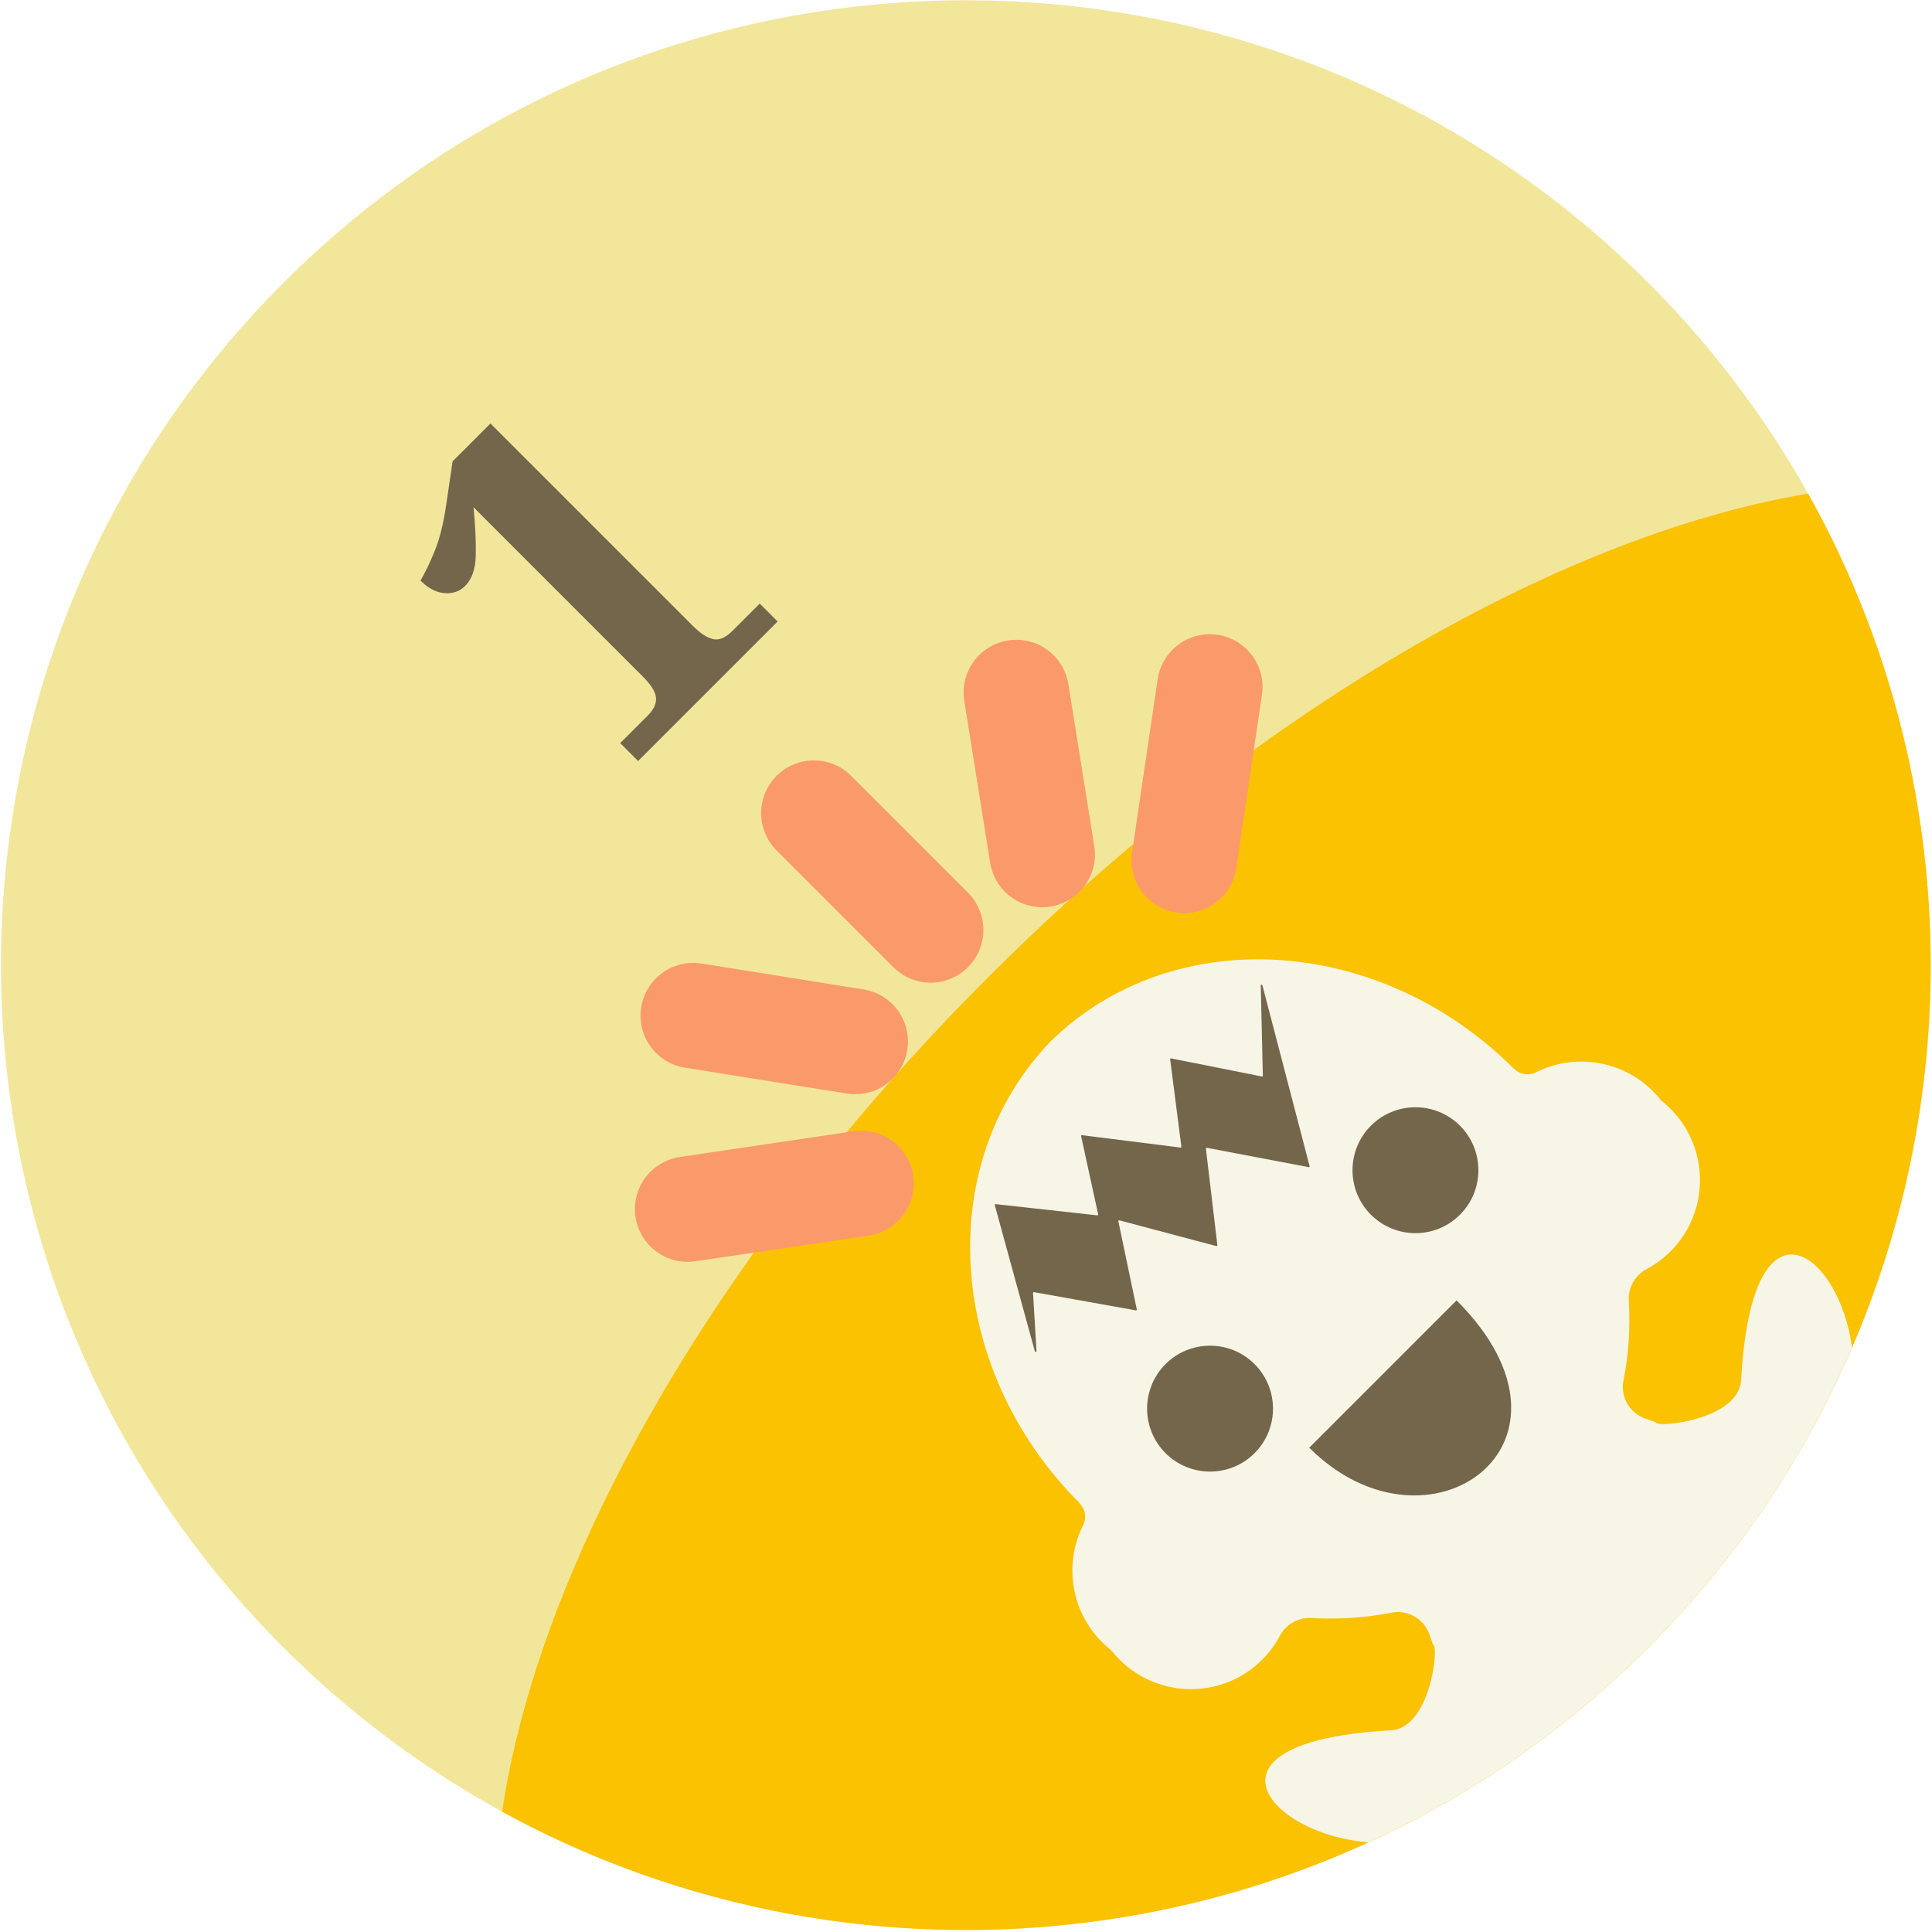
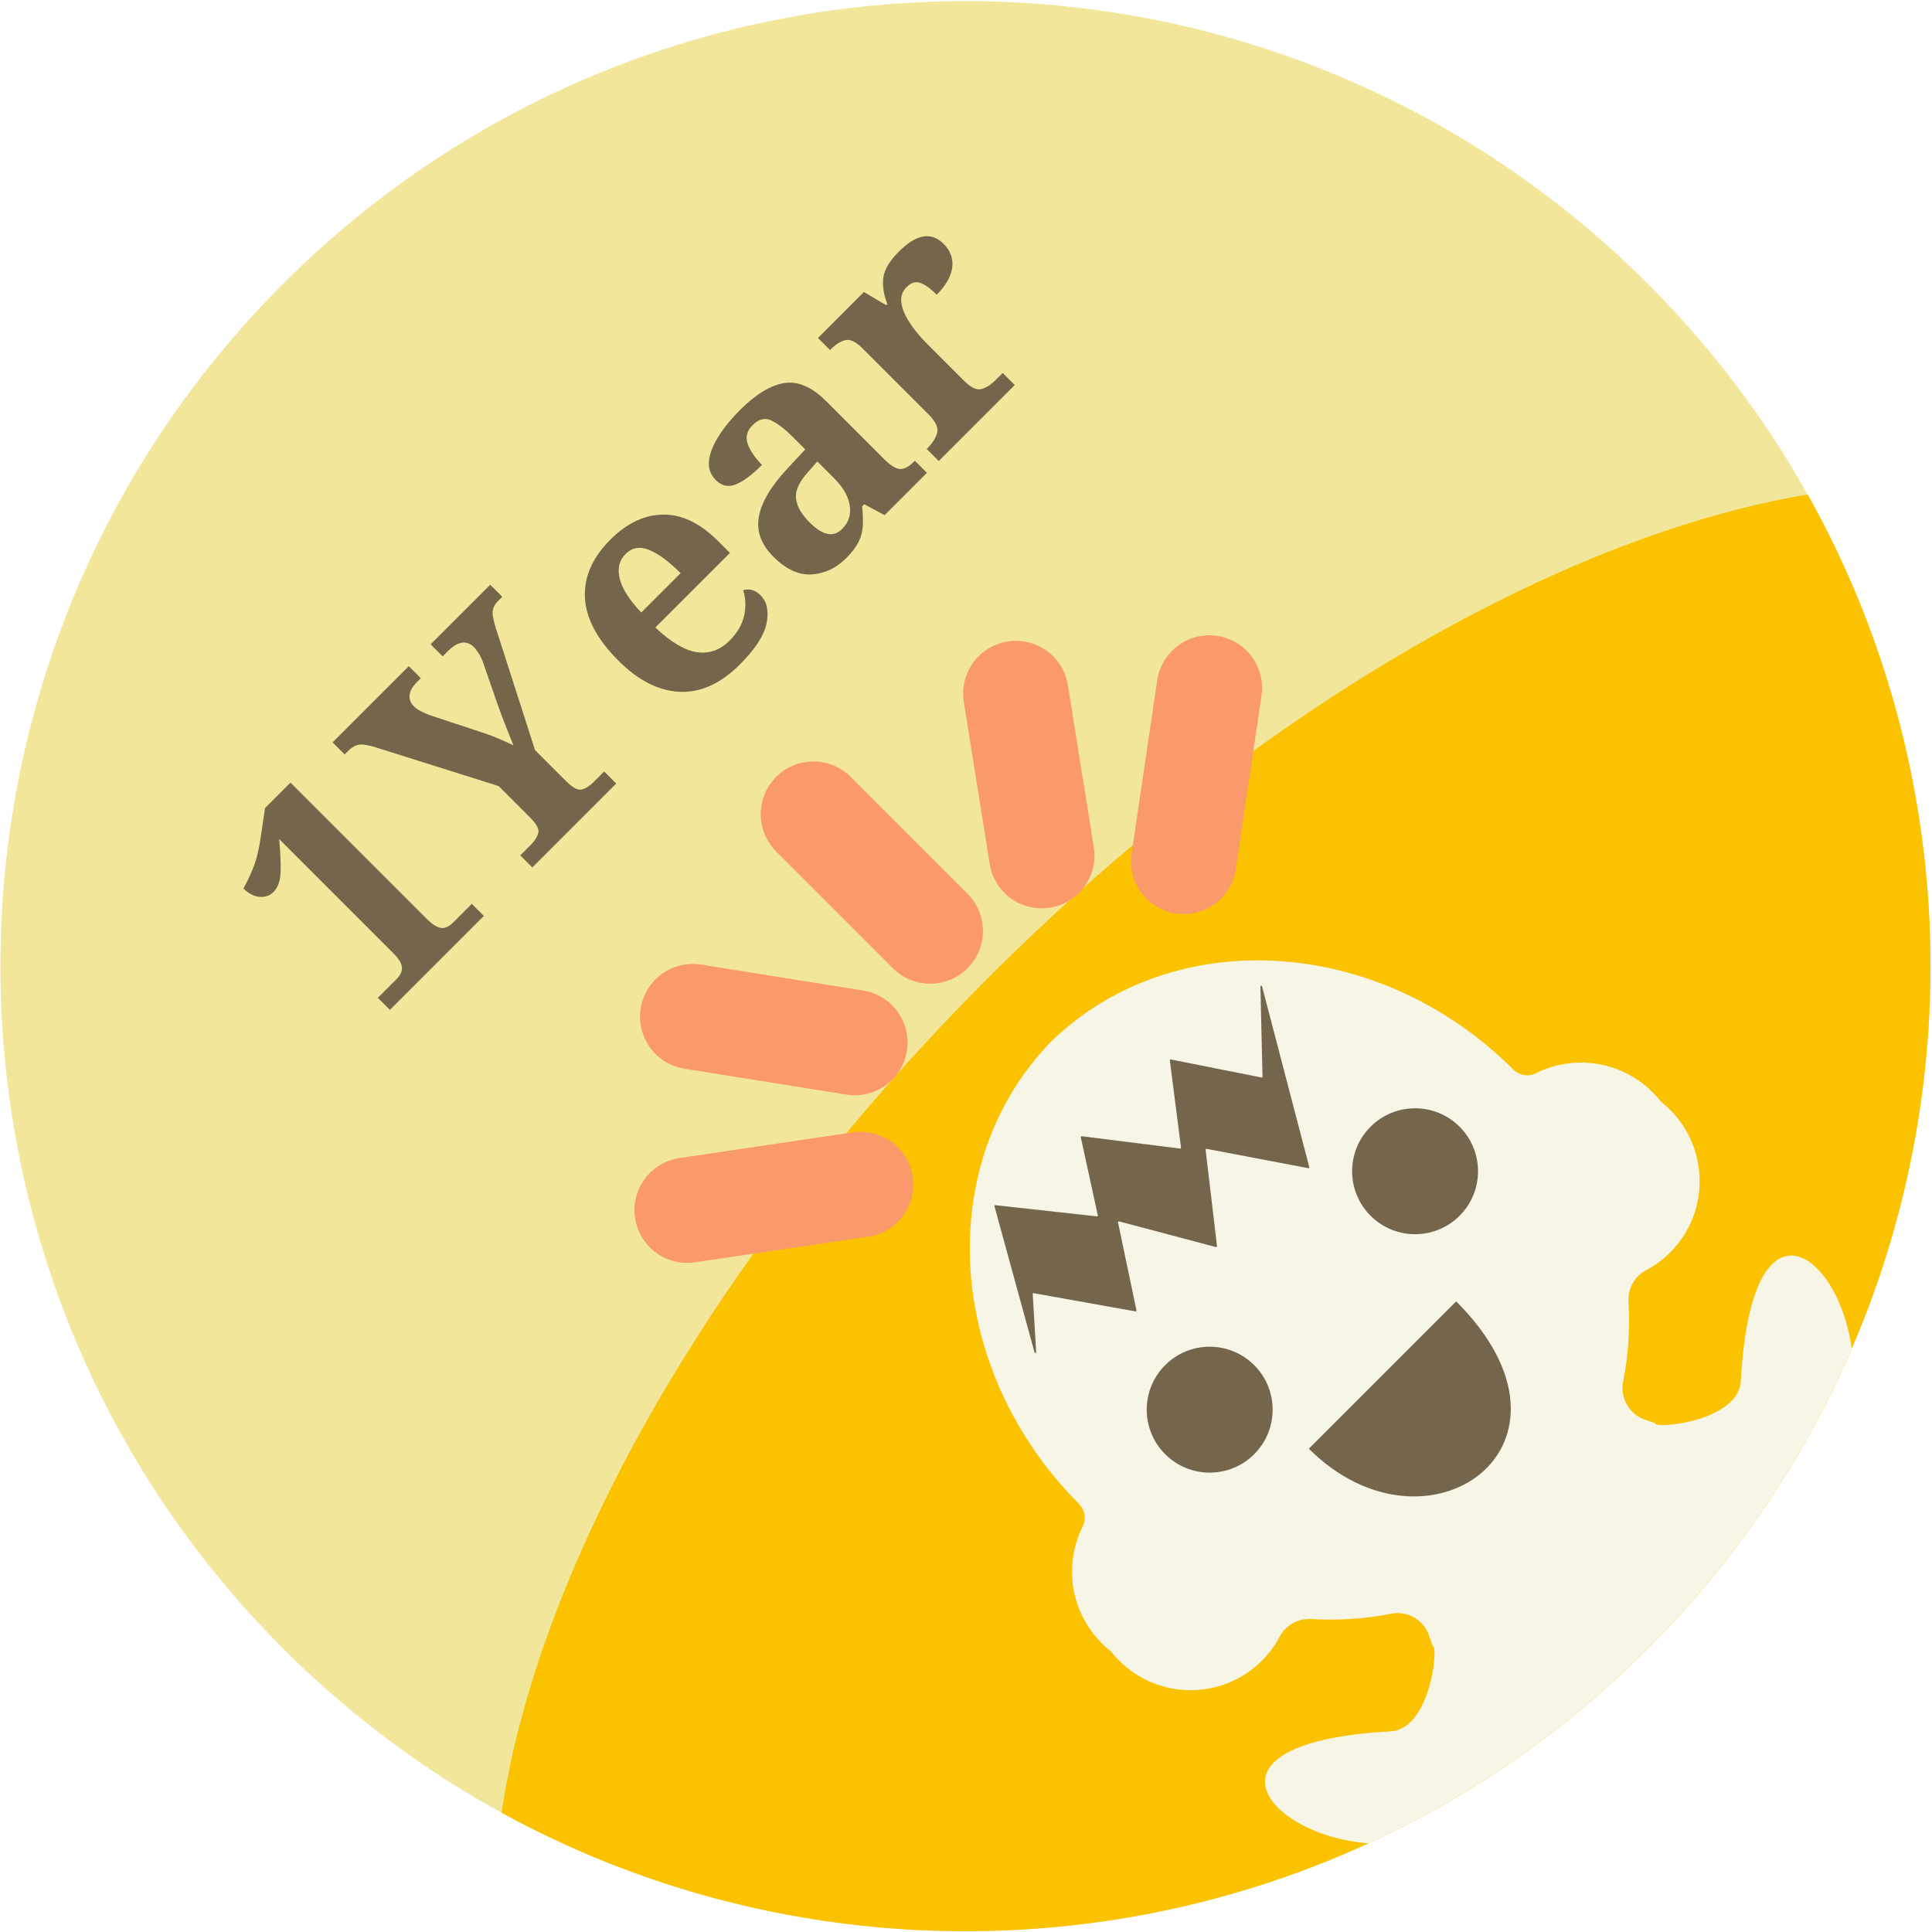
<svg xmlns="http://www.w3.org/2000/svg" width="100%" height="100%" viewBox="0 0 1001 1001" version="1.1" xml:space="preserve" style="fill-rule:evenodd;clip-rule:evenodd;stroke-linecap:round;stroke-linejoin:round;stroke-miterlimit:1.5;">
-   <rect id="nmp_year1" x="0.427" y="0.051" width="1000" height="1000" style="fill:none;" />
-   <path d="M146.874,146.498c195.131,-195.131 511.975,-195.131 707.106,0c195.132,195.131 195.132,511.975 0,707.107c-195.131,195.131 -511.975,195.131 -707.106,-0c-195.132,-195.132 -195.132,-511.976 -0,-707.107Z" style="fill:#f2e69b;" />
-   <clipPath id="_clip1">
-     <path d="M146.874,146.498c195.131,-195.131 511.975,-195.131 707.106,0c195.132,195.131 195.132,511.975 0,707.107c-195.131,195.131 -511.975,195.131 -707.106,-0c-195.132,-195.132 -195.132,-511.976 -0,-707.107Z" />
-   </clipPath>
-   <g clip-path="url(#_clip1)">
-     <path d="M511.939,506.332c225.835,-225.836 498.821,-319.549 609.228,-209.142c110.407,110.407 16.693,383.393 -209.142,609.228c-225.835,225.835 -498.821,319.549 -609.228,209.142c-110.407,-110.407 -16.694,-383.393 209.142,-609.228Z" style="fill:#fac200;" />
-     <g>
-       <path d="M575.76,855.044c-1.657,-1.299 -3.255,-2.711 -4.781,-4.238c-16.37,-16.37 -19.658,-40.888 -9.845,-60.467c0.487,-0.949 0.807,-1.949 0.966,-2.963c0.477,-3.043 -0.497,-6.207 -2.76,-8.47l0.063,-0.065c-69.634,-69.634 -75.992,-176.553 -14.656,-239.701c63.148,-61.336 170.067,-54.978 239.701,14.656l0.065,-0.063c2.263,2.263 5.427,3.237 8.47,2.76c1.013,-0.159 2.014,-0.479 2.963,-0.966c19.579,-9.813 44.097,-6.525 60.467,9.845c1.526,1.527 2.939,3.124 4.238,4.781c1.657,1.299 3.254,2.711 4.78,4.237c20.435,20.435 20.485,53.566 0.112,73.94c-3.747,3.746 -7.925,6.802 -12.376,9.168c-6.062,3.191 -9.683,9.647 -9.246,16.484c0.819,13.907 -0.101,27.726 -2.729,41.118c-0.373,1.788 -0.456,3.574 -0.279,5.307c0.682,6.645 5.197,12.511 11.852,14.679c2.513,0.922 4.497,1.568 5.004,1.733c0.093,0.032 0.144,0.131 0.116,0.225c0.284,1.201 8.271,1.124 17.384,-0.999c12.111,-2.82 26.21,-9.254 26.853,-21.101c7.822,-144.162 97.612,-11.93 37.892,47.551c-3.622,3.727 -5.377,8.885 -4.779,14.047c0.598,5.162 3.484,9.783 7.862,12.583c19.969,12.854 40.8,31.366 39.565,34.062c-14.174,30.966 -122.902,139.694 -153.868,153.869c-2.696,1.234 -21.208,-19.597 -34.062,-39.566c-2.8,-4.378 -7.421,-7.264 -12.583,-7.862c-5.162,-0.598 -10.32,1.157 -14.047,4.779c-59.481,59.72 -191.713,-30.07 -47.551,-37.892c11.847,-0.642 18.281,-14.742 21.101,-26.853c2.123,-9.113 2.2,-17.1 0.999,-17.384c-0.094,0.028 -0.193,-0.023 -0.225,-0.116c-0.165,-0.507 -0.811,-2.491 -1.733,-5.004c-2.168,-6.655 -8.034,-11.17 -14.679,-11.851c-1.733,-0.178 -3.519,-0.095 -5.307,0.278c-13.392,2.628 -27.211,3.548 -41.119,2.73c-6.836,-0.438 -13.292,3.183 -16.483,9.245c-2.366,4.451 -5.422,8.629 -9.168,12.376c-20.374,20.373 -53.505,20.323 -73.94,-0.112c-1.526,-1.526 -2.938,-3.123 -4.237,-4.78Z" style="fill:#f7f5e6;" />
-       <path d="M536.176,700.134c0.058,0.211 0.266,0.345 0.482,0.309c0.217,-0.036 0.371,-0.229 0.358,-0.448c-0.492,-8.31 -1.58,-26.675 -1.781,-30.063c-0.008,-0.131 0.045,-0.258 0.143,-0.345c0.098,-0.087 0.231,-0.125 0.36,-0.101c5.228,0.934 47.124,8.425 52.752,9.432c0.14,0.025 0.284,-0.021 0.383,-0.124c0.099,-0.102 0.141,-0.246 0.112,-0.386c-1.071,-5.118 -8.431,-40.283 -9.549,-45.626c-0.03,-0.146 0.017,-0.297 0.125,-0.399c0.107,-0.102 0.261,-0.141 0.404,-0.103c5.627,1.494 44.861,11.908 50.235,13.334c0.137,0.037 0.283,0.003 0.39,-0.09c0.108,-0.093 0.162,-0.233 0.145,-0.374c-0.646,-5.448 -5.308,-44.728 -5.932,-49.982c-0.016,-0.136 0.034,-0.271 0.134,-0.364c0.099,-0.093 0.238,-0.133 0.372,-0.108c5.384,1.024 46.95,8.927 52.727,10.025c0.144,0.027 0.293,-0.021 0.393,-0.128c0.1,-0.108 0.138,-0.259 0.101,-0.401c-1.957,-7.497 -20.125,-77.083 -24.463,-93.697c-0.055,-0.211 -0.259,-0.346 -0.474,-0.316c-0.215,0.03 -0.373,0.217 -0.368,0.434c0.249,10.836 0.97,42.227 1.073,46.706c0.003,0.13 -0.053,0.254 -0.153,0.338c-0.099,0.084 -0.231,0.117 -0.359,0.092c-4.853,-0.968 -41.888,-8.352 -47,-9.371c-0.135,-0.027 -0.275,0.013 -0.376,0.107c-0.101,0.094 -0.15,0.231 -0.133,0.368c0.645,5.017 5.192,40.399 5.814,45.242c0.017,0.131 -0.028,0.263 -0.122,0.357c-0.093,0.093 -0.225,0.139 -0.356,0.122c-5.191,-0.653 -45.576,-5.737 -50.997,-6.42c-0.138,-0.017 -0.276,0.034 -0.37,0.136c-0.093,0.103 -0.132,0.245 -0.102,0.38c1.023,4.694 7.814,35.848 8.829,40.506c0.03,0.134 -0.008,0.275 -0.1,0.378c-0.092,0.102 -0.228,0.154 -0.365,0.139c-5.464,-0.603 -47.015,-5.189 -52.628,-5.809c-0.141,-0.015 -0.281,0.04 -0.373,0.148c-0.092,0.108 -0.125,0.255 -0.087,0.391c1.739,6.346 16.589,60.514 20.756,75.711Z" style="fill:#73664b;" />
-       <path d="M710.301,583.241c12.73,-12.73 33.4,-12.73 46.13,-0c12.73,12.73 12.73,33.4 0,46.13c-12.73,12.73 -33.4,12.73 -46.13,-0c-12.729,-12.73 -12.729,-33.4 0,-46.13Z" style="fill:#73664b;" />
-       <path d="M603.88,706.772c12.73,-12.73 33.4,-12.73 46.13,-0c12.73,12.73 12.73,33.4 -0,46.13c-12.73,12.73 -33.4,12.73 -46.13,-0c-12.73,-12.73 -12.73,-33.4 -0,-46.13Z" style="fill:#73664b;" />
-       <path d="M678.334,750.082c61.309,61.309 150.913,-1.766 76.339,-76.339" style="fill:#73664b;" />
-     </g>
-     <g>
-       <path d="M356.277,626.458l89.854,-13.299" style="fill:none;stroke:#fa9a6a;stroke-width:54.63px;" />
-       <path d="M626.833,355.902l-13.298,89.853" style="fill:none;stroke:#fa9a6a;stroke-width:54.63px;" />
-       <path d="M359.169,526.197l83.947,13.422" style="fill:none;stroke:#fa9a6a;stroke-width:54.63px;" />
-       <path d="M526.573,358.793l13.422,83.947" style="fill:none;stroke:#fa9a6a;stroke-width:54.63px;" />
-       <path d="M482.19,481.814l-60.526,-60.525" style="fill:none;stroke:#fa9a6a;stroke-width:54.63px;" />
-     </g>
-     <g transform="matrix(0.707107,-0.707107,0.707107,0.707107,4577.58,6055.24)">
-       <g transform="matrix(247.558,0,0,247.558,1136.73,-7005.95)" />
-       <text x="975.815px" y="-7005.95px" style="font-family:'SeuratPro-B', 'FOT-Seurat Pro', serif;font-weight:700;font-stretch:extra-expanded;font-size:247.558px;fill:#74664b;">1</text>
+   <g transform="matrix(1,0,0,1,-3086,-1270)">
+     <g id="year1" transform="matrix(1,0,0,10,3086.24,1270.59)">
+       <rect x="0" y="0" width="1000" height="100" style="fill:none;" />
+       <g transform="matrix(1.09566,-0.109566,1.09566,0.109566,7017.66,-192.261)">
+         <circle cx="-4079.87" cy="-1868.77" r="322.686" style="fill:rgb(242,230,155);" />
+         <clipPath id="_clip1">
+           <circle cx="-4079.87" cy="-1868.77" r="322.686" />
+         </clipPath>
+         <g clip-path="url(#_clip1)">
+           <g transform="matrix(1.03317,0,0,0.921702,3705.09,1691.6)">
+             <ellipse cx="-7532.7" cy="-3655.92" rx="361.471" ry="198.088" style="fill:rgb(250,194,0);" />
+           </g>
+           <g transform="matrix(1.01184,0,0,1.01184,3706,2016.12)">
+             <g transform="matrix(1.10942,0,0,1.10942,705.639,473.906)">
+               <path d="M-7685.56,-3712.97C-7685.71,-3714.17 -7685.78,-3715.39 -7685.78,-3716.64C-7685.78,-3729.95 -7677.15,-3741.25 -7665.2,-3745.22C-7664.62,-3745.41 -7664.08,-3745.68 -7663.61,-3746.03C-7662.18,-3747.07 -7661.28,-3748.76 -7661.28,-3750.6L-7661.23,-3750.6C-7661.23,-3807.21 -7620.35,-3853.26 -7569.75,-3854C-7519.14,-3853.26 -7478.26,-3807.21 -7478.26,-3750.6L-7478.21,-3750.6C-7478.21,-3748.76 -7477.32,-3747.07 -7475.89,-3746.03C-7475.41,-3745.68 -7474.87,-3745.41 -7474.29,-3745.22C-7462.34,-3741.25 -7453.71,-3729.95 -7453.71,-3716.64C-7453.71,-3715.39 -7453.78,-3714.17 -7453.93,-3712.97C-7453.78,-3711.77 -7453.71,-3710.54 -7453.71,-3709.3C-7453.71,-3692.69 -7467.16,-3679.2 -7483.72,-3679.2C-7486.77,-3679.2 -7489.71,-3679.66 -7492.48,-3680.5C-7496.24,-3681.67 -7500.34,-3680.52 -7502.94,-3677.56C-7508.26,-3671.57 -7514.25,-3666.33 -7520.77,-3661.95C-7521.64,-3661.38 -7522.4,-3660.69 -7523.04,-3659.91C-7525.46,-3656.93 -7526.01,-3652.71 -7524.19,-3649.12C-7523.54,-3647.73 -7522.99,-3646.66 -7522.86,-3646.39C-7522.83,-3646.34 -7522.85,-3646.28 -7522.9,-3646.25C-7523.27,-3645.64 -7519.99,-3642.43 -7515.43,-3639.59C-7509.36,-3635.81 -7501.01,-3632.69 -7495.93,-3637.25C-7434.15,-3692.67 -7451.4,-3602.42 -7499.86,-3602.51C-7502.85,-3602.47 -7505.66,-3601.09 -7507.51,-3598.75C-7509.37,-3596.41 -7510.07,-3593.35 -7509.43,-3590.43C-7506.54,-3577.09 -7505.6,-3561.1 -7507.19,-3560.5C-7525.55,-3553.68 -7613.95,-3553.68 -7632.3,-3560.5C-7633.9,-3561.1 -7632.95,-3577.09 -7630.06,-3590.43C-7629.42,-3593.35 -7630.12,-3596.41 -7631.98,-3598.75C-7633.84,-3601.09 -7636.65,-3602.47 -7639.63,-3602.51C-7688.09,-3602.42 -7705.34,-3692.67 -7643.56,-3637.25C-7638.48,-3632.69 -7630.14,-3635.81 -7624.06,-3639.59C-7619.5,-3642.43 -7616.22,-3645.64 -7616.59,-3646.25C-7616.64,-3646.28 -7616.66,-3646.34 -7616.64,-3646.39C-7616.5,-3646.66 -7615.95,-3647.73 -7615.31,-3649.12C-7613.48,-3652.71 -7614.03,-3656.93 -7616.45,-3659.91C-7617.09,-3660.69 -7617.85,-3661.38 -7618.73,-3661.95C-7625.24,-3666.33 -7631.23,-3671.57 -7636.55,-3677.56C-7639.15,-3680.52 -7643.25,-3681.67 -7647.01,-3680.5C-7649.78,-3679.66 -7652.72,-3679.2 -7655.77,-3679.2C-7672.33,-3679.2 -7685.78,-3692.69 -7685.78,-3709.3C-7685.78,-3710.54 -7685.71,-3711.77 -7685.56,-3712.97Z" style="fill:rgb(247,245,230);" />
+             </g>
+             <g transform="matrix(1.70538,0,0,1.79123,-8574.96,-9470.72)">
+               <path d="M472.681,3203.2C472.64,3203.27 472.66,3203.35 472.727,3203.4C472.794,3203.44 472.886,3203.43 472.94,3203.38C475.008,3201.16 479.577,3196.26 480.419,3195.36C480.452,3195.32 480.5,3195.3 480.549,3195.31C480.598,3195.31 480.643,3195.33 480.671,3195.37C481.806,3196.92 490.905,3209.36 492.127,3211.03C492.158,3211.07 492.208,3211.1 492.261,3211.09C492.314,3211.09 492.363,3211.07 492.393,3211.03C493.463,3209.47 500.817,3198.76 501.934,3197.13C501.964,3197.09 502.017,3197.06 502.072,3197.06C502.128,3197.07 502.179,3197.09 502.206,3197.14C503.3,3198.93 510.921,3211.43 511.965,3213.14C511.992,3213.19 512.039,3213.22 512.092,3213.22C512.145,3213.22 512.197,3213.2 512.23,3213.16C513.499,3211.63 522.655,3200.57 523.879,3199.09C523.911,3199.05 523.96,3199.03 524.011,3199.03C524.062,3199.03 524.109,3199.05 524.137,3199.09C525.291,3200.71 534.193,3213.16 535.431,3214.89C535.462,3214.94 535.514,3214.96 535.569,3214.96C535.623,3214.96 535.674,3214.93 535.701,3214.89C537.166,3212.5 550.764,3190.41 554.011,3185.13C554.052,3185.07 554.034,3184.98 553.969,3184.93C553.904,3184.89 553.813,3184.89 553.757,3184.95C550.957,3187.74 542.846,3195.83 541.689,3196.98C541.655,3197.01 541.608,3197.03 541.559,3197.03C541.511,3197.02 541.467,3197 541.44,3196.96C540.412,3195.49 532.571,3184.31 531.488,3182.77C531.46,3182.73 531.412,3182.7 531.361,3182.7C531.309,3182.7 531.26,3182.72 531.228,3182.76C530.072,3184.18 521.917,3194.24 520.801,3195.61C520.771,3195.65 520.724,3195.67 520.674,3195.67C520.625,3195.67 520.578,3195.65 520.548,3195.61C519.348,3194.14 510.012,3182.69 508.759,3181.16C508.727,3181.12 508.677,3181.1 508.625,3181.1C508.573,3181.1 508.526,3181.13 508.498,3181.17C507.527,3182.61 501.084,3192.16 500.12,3193.59C500.093,3193.63 500.046,3193.66 499.994,3193.66C499.943,3193.66 499.893,3193.64 499.861,3193.6C498.575,3192.08 488.799,3180.46 487.479,3178.89C487.445,3178.85 487.394,3178.83 487.341,3178.83C487.288,3178.84 487.241,3178.87 487.214,3178.91C485.996,3180.95 475.598,3198.32 472.681,3203.2Z" style="fill:rgb(115,102,75);" />
+             </g>
+             <g transform="matrix(1.64032,0,0,1.64032,-8436.97,-8996)">
+               <circle cx="487.317" cy="3236.9" r="12.683" style="fill:rgb(115,102,75);" />
+             </g>
+             <g transform="matrix(1.64032,0,0,1.64032,-8540.68,-8988.28)">
+               <circle cx="487.317" cy="3236.9" r="12.683" style="fill:rgb(115,102,75);" />
+             </g>
+             <g transform="matrix(3.54135,0,0,3.88952,-9510.54,-16333.2)">
+               <path d="M503.556,3261.78C503.556,3276 523,3279.08 523,3261.78" style="fill:rgb(115,102,75);" />
+             </g>
+           </g>
+           <g transform="matrix(1.41023,0,0,1.41023,1761.68,813.709)">
+             <g transform="matrix(1,0,0,1,3418.04,1951.88)">
+               <path d="M-7647.87,-3859.78L-7614.49,-3835.01" style="fill:none;stroke:rgb(250,154,106);stroke-width:25px;" />
+             </g>
+             <g transform="matrix(-1,0,0,1,-11702.6,1951.88)">
+               <path d="M-7647.87,-3859.78L-7614.49,-3835.01" style="fill:none;stroke:rgb(250,154,106);stroke-width:25px;" />
+             </g>
+             <g transform="matrix(1,0,0,1,3418.04,1951.88)">
+               <path d="M-7614.49,-3891.29L-7591.66,-3859.78" style="fill:none;stroke:rgb(250,154,106);stroke-width:25px;" />
+             </g>
+             <g transform="matrix(-1,0,0,1,-11702.6,1951.88)">
+               <path d="M-7614.49,-3891.29L-7591.66,-3859.78" style="fill:none;stroke:rgb(250,154,106);stroke-width:25px;" />
+             </g>
+             <g transform="matrix(1,0,0,1,3422.64,1951.88)">
+               <path d="M-7564.91,-3865.84L-7564.91,-3905.01" style="fill:none;stroke:rgb(250,154,106);stroke-width:25px;" />
+             </g>
+           </g>
+           <g transform="matrix(0.734799,0,0,0.734799,1439.99,914.784)">
+             <g transform="matrix(146.383,0,0,146.383,-7279.05,-3959.32)">
+                         </g>
+             <text x="-7725.52px" y="-3959.32px" style="font-family:'SeuratPro-B', 'FOT-Seurat Pro', serif;font-weight:700;font-stretch:extra-expanded;font-size:146.383px;fill:rgb(116,102,75);">1Y<tspan x="-7532.3px " y="-3959.32px ">e</tspan>ar</text>
+           </g>
+         </g>
+       </g>
    </g>
  </g>
</svg>
